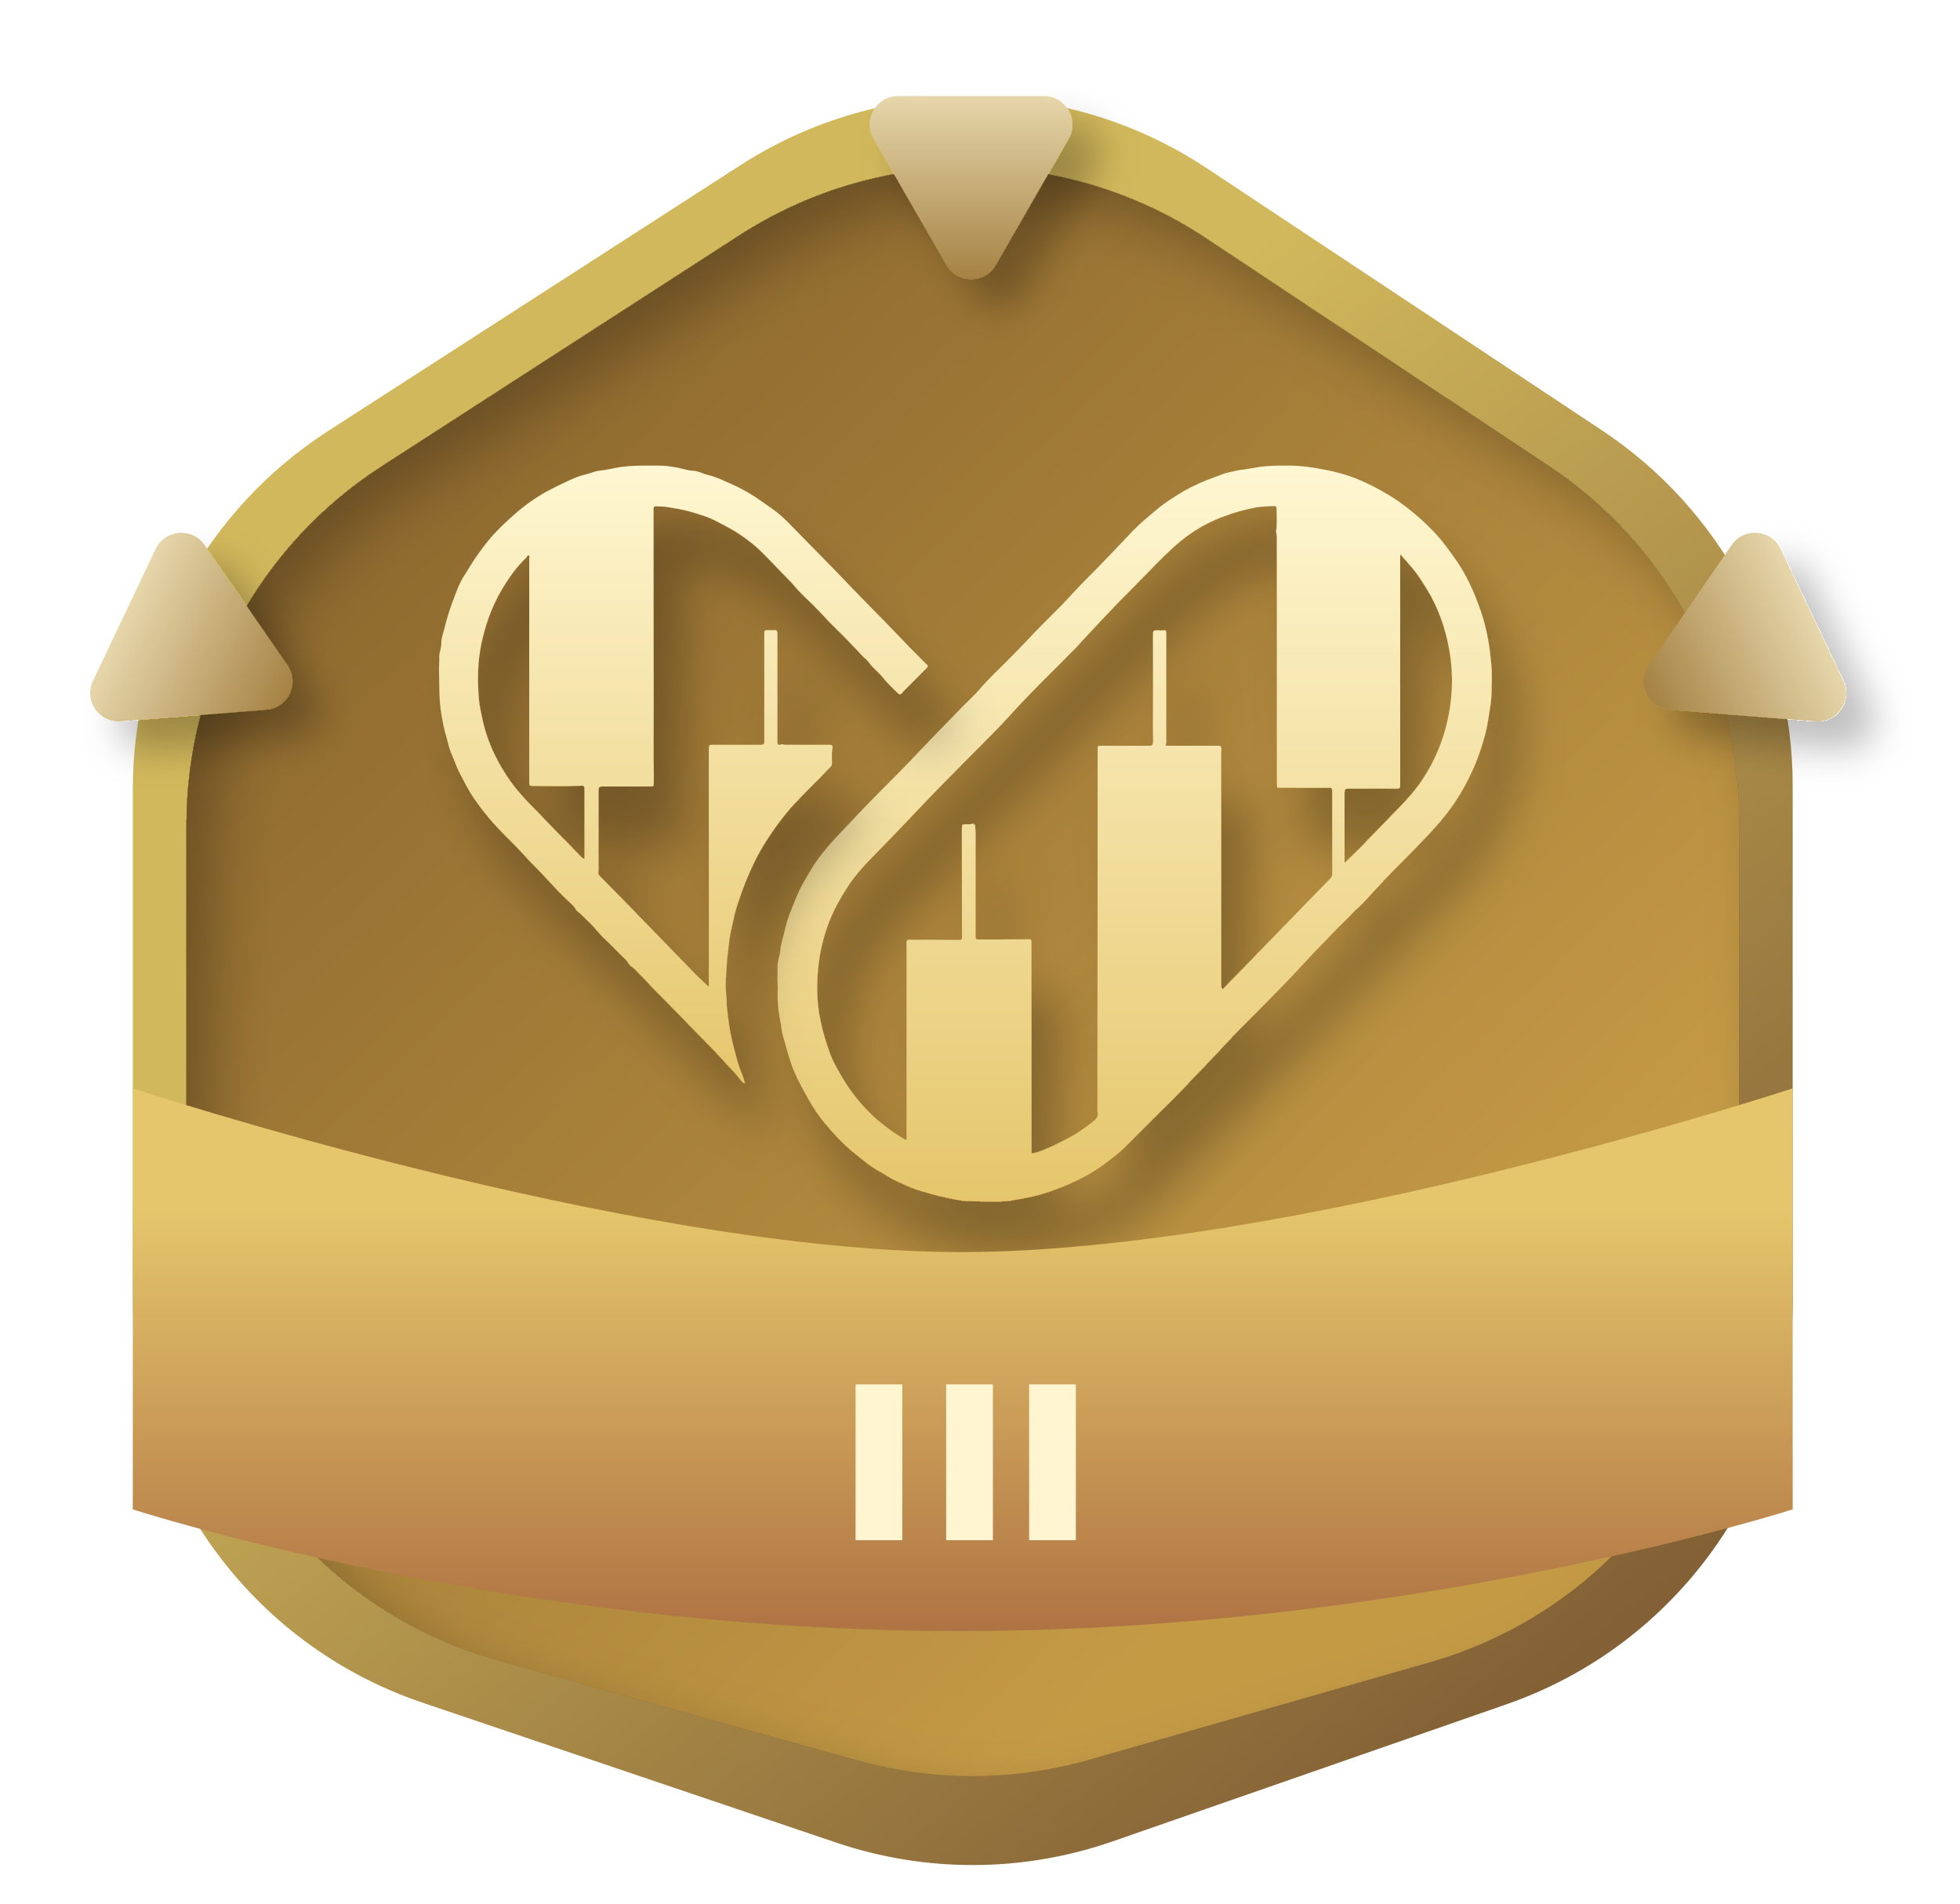
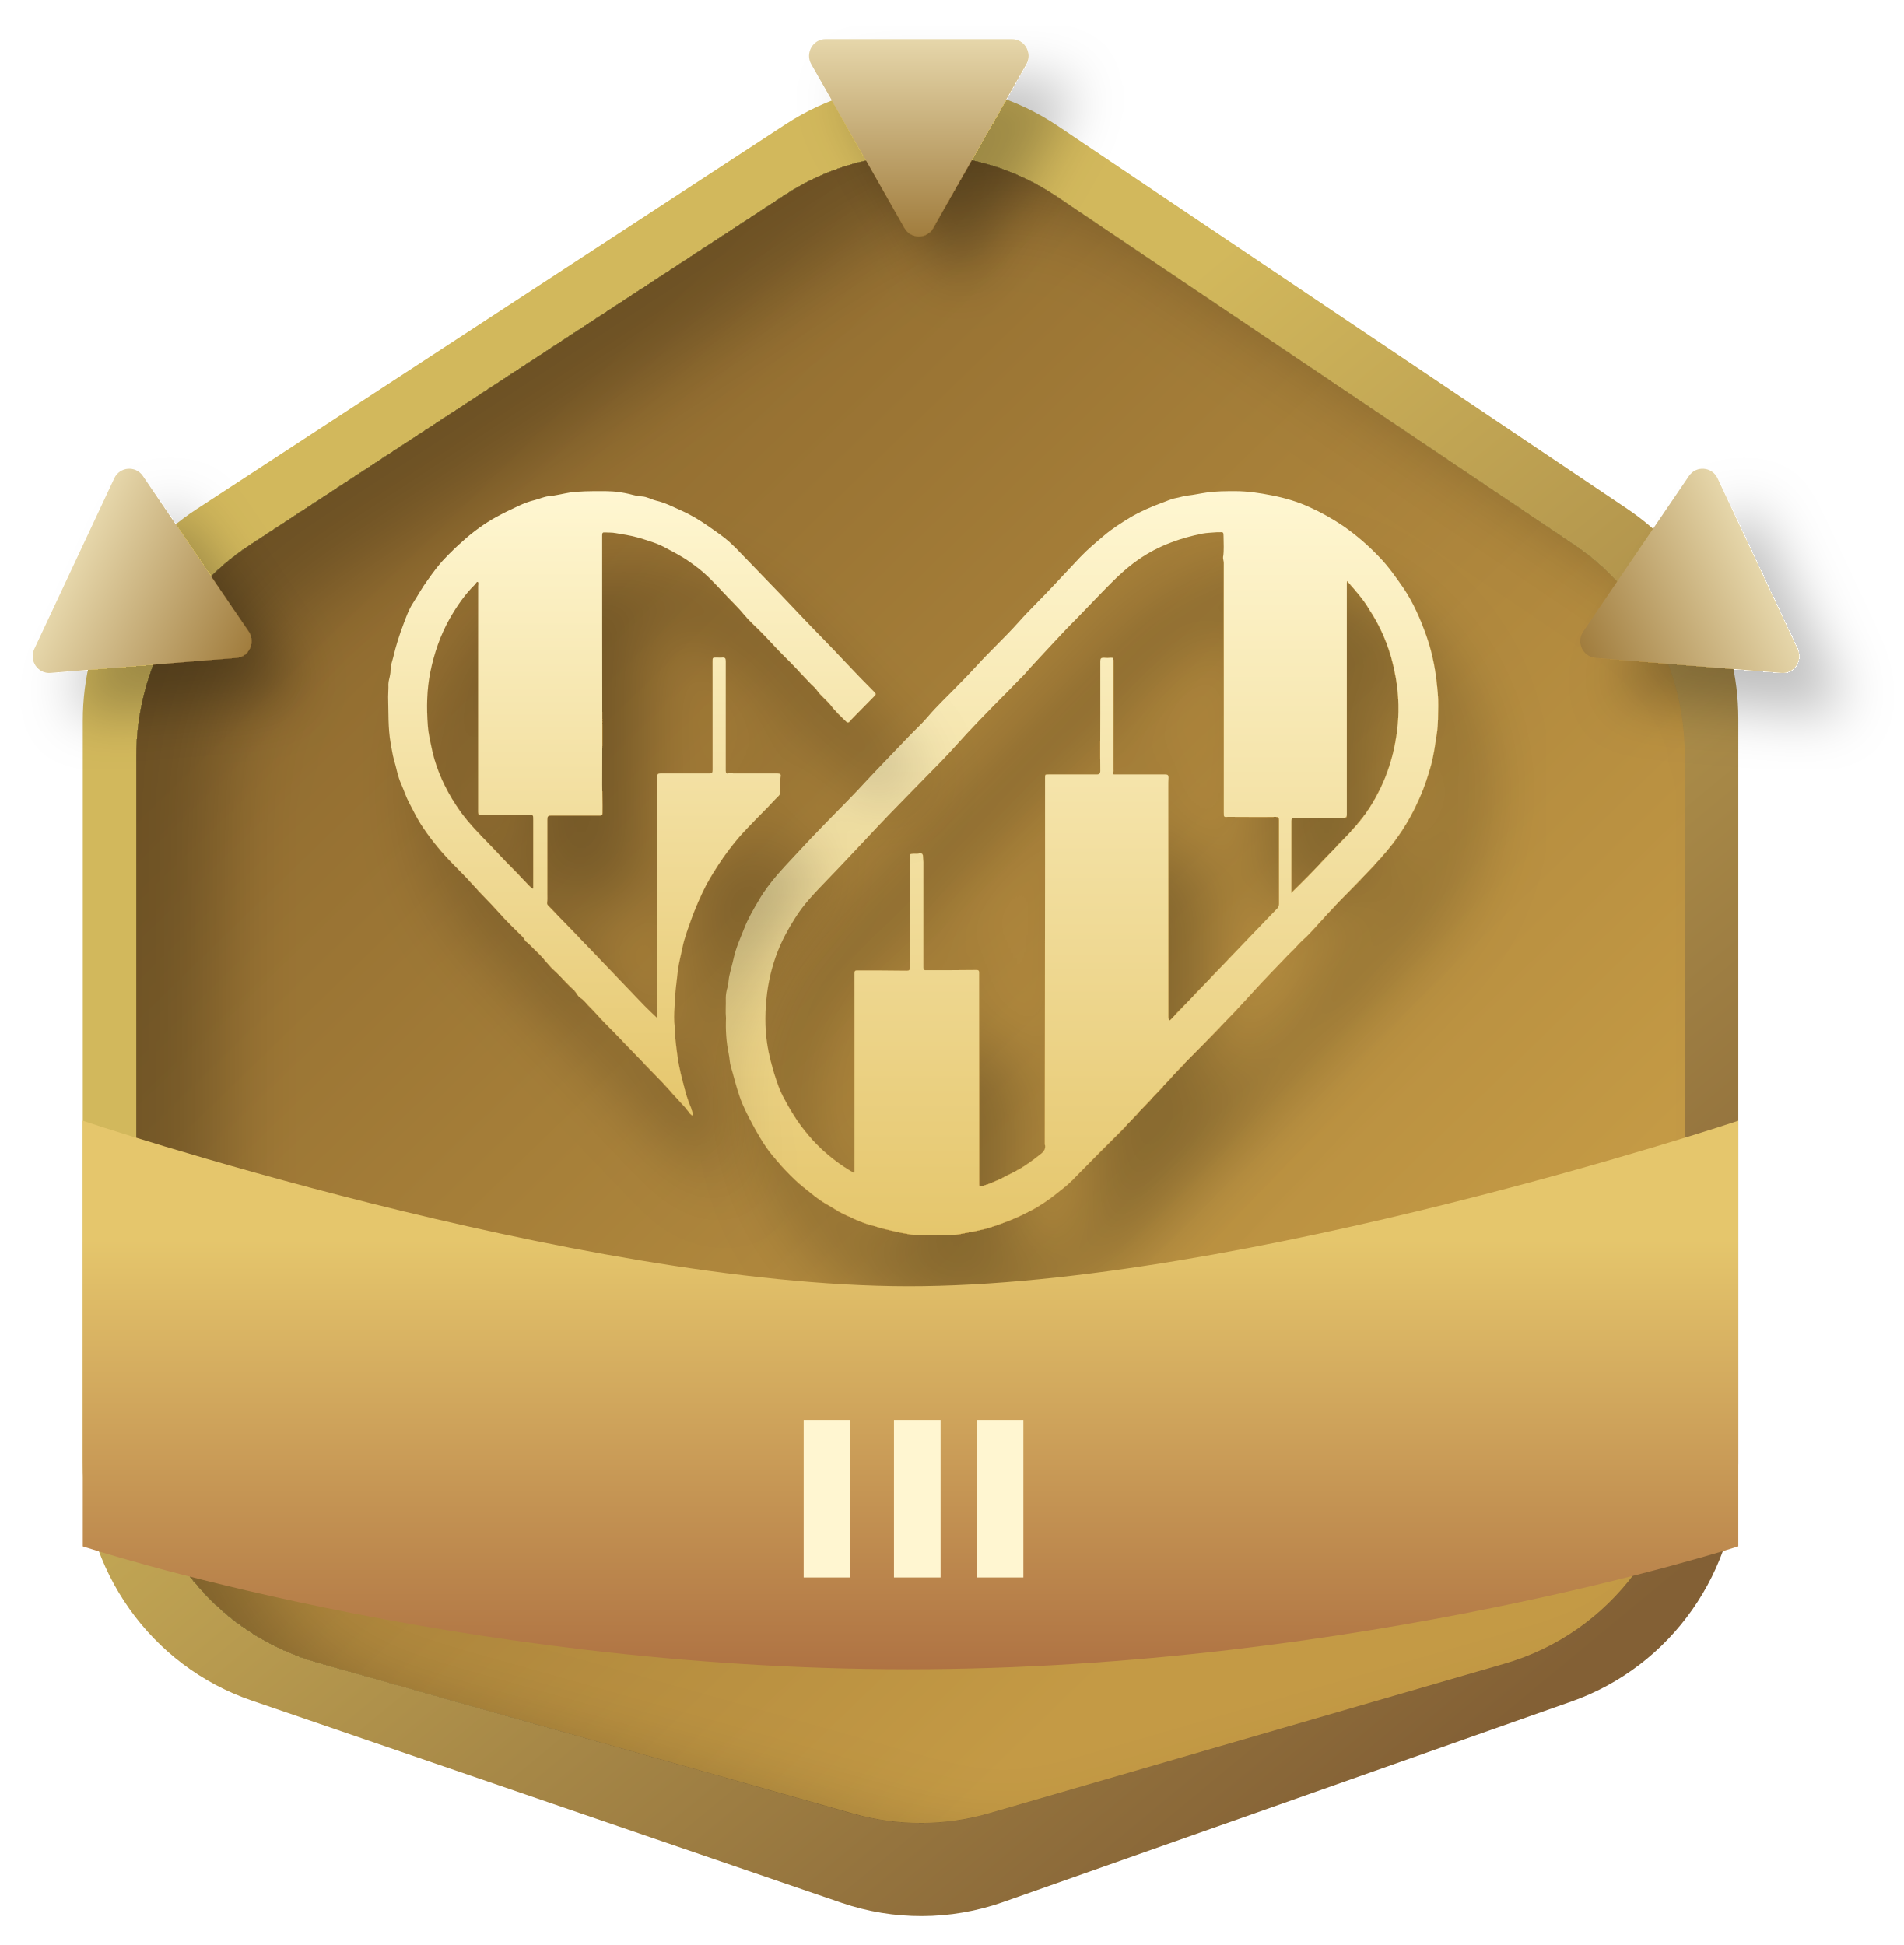
- <svg xmlns="http://www.w3.org/2000/svg" width="69" height="67" viewBox="0 0 69 67" fill="none">
-   <path d="M26.068 5.813L11.549 15.17C7.264 17.932 4.675 22.68 4.675 27.778V45.715C4.675 52.148 8.776 57.864 14.869 59.925L29.436 64.851C32.596 65.92 36.022 65.905 39.172 64.808L53.041 59.982C59.07 57.883 63.11 52.199 63.11 45.815V27.651C63.11 22.623 60.591 17.93 56.401 15.15L42.484 5.921C37.519 2.628 31.076 2.585 26.068 5.813Z" fill="url(#paint0_linear_622_11133)" />
-   <g filter="url(#filter0_i_622_11133)">
-     <path d="M26.032 8.285L13.432 16.419C9.152 19.181 6.566 23.927 6.566 29.021V43.993C6.566 50.73 11.059 56.641 17.55 58.445L30.21 61.964C32.874 62.704 35.692 62.694 38.351 61.933L50.344 58.503C56.782 56.662 61.22 50.777 61.22 44.081V28.894C61.22 23.87 58.704 19.179 54.519 16.399L42.466 8.393C37.497 5.092 31.044 5.05 26.032 8.285Z" fill="url(#paint1_linear_622_11133)" />
+ <svg xmlns="http://www.w3.org/2000/svg" width="46" height="47" viewBox="0 0 46 47" fill="none">
+   <path d="M18.989 2.999L4.75 12.304C3.036 13.424 2 15.35 2 17.417V35.329C2 37.938 3.64 40.256 6.078 41.092L20.336 45.981C21.6 46.414 22.971 46.408 24.231 45.964L37.972 41.115C40.384 40.264 42 37.959 42 35.37V17.365C42 15.326 40.992 13.423 39.316 12.296L25.556 3.043C23.57 1.707 20.992 1.69 18.989 2.999Z" fill="url(#paint0_linear_637_3002)" />
+   <g filter="url(#filter0_i_637_3002)">
+     <path d="M18.967 4.711L6.041 13.17C4.329 14.291 3.294 16.215 3.294 18.281V34.318C3.294 37.05 5.091 39.447 7.688 40.179L20.638 43.828C21.704 44.128 22.831 44.124 23.894 43.816L36.355 40.202C38.93 39.456 40.705 37.069 40.705 34.354V18.23C40.705 16.192 39.699 14.29 38.025 13.162L25.541 4.755C23.553 3.416 20.972 3.399 18.967 4.711Z" fill="url(#paint1_linear_637_3002)" />
  </g>
-   <g filter="url(#filter1_d_622_11133)">
-     <path d="M27.379 34.729C27.355 34.511 27.379 34.277 27.371 34.034C27.371 33.913 27.395 33.776 27.435 33.647C27.468 33.526 27.468 33.396 27.492 33.283C27.54 33.065 27.604 32.855 27.652 32.637C27.732 32.282 27.885 31.95 28.021 31.611C28.158 31.264 28.35 30.941 28.543 30.618C28.728 30.303 28.952 30.02 29.193 29.737C29.53 29.358 29.892 28.994 30.237 28.623C30.477 28.364 30.726 28.122 30.967 27.871C31.433 27.403 31.906 26.934 32.356 26.45C32.837 25.941 33.327 25.448 33.817 24.939C34.033 24.713 34.274 24.503 34.483 24.261C34.828 23.857 35.221 23.502 35.591 23.122C35.799 22.912 36.008 22.702 36.209 22.484C36.69 21.959 37.22 21.482 37.702 20.949C38.103 20.505 38.544 20.093 38.954 19.657C39.267 19.326 39.58 19.003 39.885 18.679C40.15 18.405 40.439 18.171 40.728 17.928C41.017 17.686 41.33 17.492 41.651 17.298C41.996 17.096 42.373 16.935 42.75 16.797C42.919 16.741 43.08 16.66 43.248 16.628C43.393 16.604 43.529 16.555 43.673 16.539C43.898 16.515 44.115 16.466 44.34 16.434C44.677 16.386 45.022 16.386 45.359 16.386C45.793 16.386 46.218 16.45 46.635 16.531C47.101 16.62 47.55 16.749 47.976 16.943C48.393 17.129 48.803 17.355 49.188 17.613C49.629 17.92 50.039 18.267 50.416 18.655C50.753 18.994 51.026 19.382 51.299 19.77C51.644 20.279 51.893 20.844 52.102 21.426C52.278 21.927 52.391 22.435 52.455 22.96C52.487 23.259 52.527 23.558 52.519 23.865C52.511 24.18 52.519 24.495 52.471 24.81C52.415 25.174 52.367 25.545 52.27 25.901C52.15 26.337 52.005 26.765 51.813 27.169C51.483 27.896 51.05 28.542 50.512 29.131C50.143 29.543 49.75 29.939 49.364 30.327C48.971 30.715 48.594 31.119 48.225 31.522C48.064 31.7 47.904 31.878 47.719 32.031C47.615 32.128 47.518 32.241 47.422 32.338C47.35 32.411 47.278 32.475 47.205 32.548C46.804 32.968 46.395 33.372 46.001 33.8C45.785 34.034 45.568 34.269 45.351 34.495C44.982 34.874 44.613 35.254 44.235 35.634C43.858 36.013 43.473 36.385 43.112 36.781C42.614 37.322 42.092 37.847 41.587 38.388C41.266 38.727 40.92 39.05 40.591 39.382C40.262 39.713 39.933 40.044 39.604 40.375C39.419 40.561 39.203 40.714 39.002 40.876C38.721 41.094 38.424 41.288 38.111 41.449C37.621 41.7 37.108 41.902 36.578 42.055C36.257 42.144 35.92 42.192 35.591 42.257C35.502 42.273 35.406 42.273 35.318 42.281C34.884 42.314 34.451 42.273 34.017 42.273C33.889 42.273 33.761 42.233 33.632 42.217C33.48 42.192 33.327 42.152 33.175 42.12C32.91 42.063 32.653 41.982 32.396 41.91C32.091 41.821 31.802 41.675 31.513 41.546C31.32 41.457 31.152 41.328 30.967 41.231C30.815 41.151 30.678 41.053 30.542 40.957C30.357 40.811 30.172 40.666 29.996 40.52C29.747 40.31 29.514 40.076 29.298 39.834C29.161 39.672 29.017 39.519 28.888 39.349C28.663 39.05 28.479 38.727 28.302 38.404C28.134 38.089 27.965 37.774 27.853 37.435C27.732 37.096 27.652 36.748 27.548 36.409C27.508 36.272 27.508 36.118 27.476 35.973C27.387 35.561 27.363 35.157 27.379 34.729ZM31.898 40.125C31.922 40.084 31.914 40.052 31.914 40.02C31.914 39.648 31.914 39.276 31.914 38.913C31.914 36.999 31.914 35.093 31.914 33.178C31.914 33.114 31.922 33.073 32.003 33.073C32.589 33.073 33.175 33.073 33.761 33.081C33.841 33.081 33.873 33.065 33.865 32.976C33.865 32.225 33.865 31.466 33.865 30.715C33.865 30.19 33.865 29.673 33.865 29.148C33.865 29.018 33.865 29.018 34.001 29.01C34.074 29.01 34.154 29.018 34.226 28.994C34.266 28.986 34.322 29.01 34.33 29.075C34.33 29.156 34.346 29.228 34.346 29.301C34.346 30.521 34.346 31.74 34.346 32.968C34.346 33.049 34.37 33.073 34.451 33.065C35.037 33.065 35.623 33.065 36.209 33.057C36.289 33.057 36.313 33.073 36.313 33.154C36.313 35.343 36.313 37.532 36.313 39.713C36.313 39.979 36.313 40.254 36.313 40.52C36.313 40.585 36.329 40.609 36.401 40.585C36.498 40.553 36.594 40.537 36.682 40.496C36.851 40.423 37.027 40.359 37.196 40.27C37.389 40.165 37.589 40.076 37.782 39.963C38.015 39.826 38.223 39.672 38.44 39.503C38.569 39.406 38.689 39.309 38.633 39.115C38.633 39.107 38.633 39.099 38.633 39.083C38.633 35.86 38.641 32.629 38.641 29.406C38.641 28.396 38.641 27.387 38.641 26.377C38.641 26.248 38.641 26.248 38.769 26.248C39.331 26.248 39.901 26.248 40.463 26.248C40.559 26.248 40.591 26.216 40.591 26.119C40.583 25.456 40.591 24.786 40.591 24.123C40.591 23.518 40.591 22.912 40.591 22.306C40.591 22.209 40.623 22.185 40.712 22.185C40.8 22.193 40.888 22.193 40.968 22.185C41.041 22.177 41.057 22.209 41.057 22.274C41.057 23.534 41.057 24.794 41.057 26.062C41.057 26.102 41.065 26.143 41.049 26.175C41.017 26.248 41.057 26.248 41.105 26.248C41.249 26.248 41.402 26.248 41.546 26.248C41.996 26.248 42.445 26.248 42.887 26.248C42.967 26.248 42.999 26.272 42.999 26.353C42.991 26.458 42.991 26.571 42.991 26.676C42.991 29.341 42.991 31.999 42.991 34.664C42.991 34.697 42.991 34.721 42.999 34.753C43.023 34.818 43.039 34.826 43.088 34.778C43.184 34.672 43.28 34.575 43.377 34.479C43.89 33.946 44.412 33.412 44.926 32.879C45.56 32.225 46.194 31.571 46.836 30.916C46.884 30.868 46.9 30.811 46.9 30.747C46.9 29.778 46.9 28.8 46.9 27.831C46.9 27.75 46.876 27.726 46.796 27.726C46.234 27.734 45.672 27.726 45.11 27.726C44.958 27.726 44.95 27.758 44.95 27.573C44.95 24.681 44.95 21.781 44.95 18.89C44.95 18.817 44.918 18.752 44.926 18.679C44.966 18.445 44.942 18.203 44.942 17.969C44.942 17.807 44.934 17.807 44.781 17.815C44.757 17.815 44.725 17.815 44.701 17.815C44.532 17.831 44.364 17.831 44.195 17.864C43.826 17.936 43.457 18.033 43.096 18.171C42.678 18.324 42.285 18.526 41.924 18.776C41.474 19.083 41.081 19.471 40.696 19.859C40.367 20.19 40.053 20.521 39.724 20.852C39.588 20.99 39.451 21.119 39.323 21.256C38.922 21.676 38.52 22.104 38.119 22.532C38.023 22.637 37.926 22.759 37.822 22.855C37.605 23.065 37.405 23.284 37.188 23.494C36.602 24.075 36.016 24.665 35.462 25.279C35.133 25.642 34.788 25.981 34.443 26.329C33.865 26.918 33.271 27.5 32.701 28.098C32.123 28.703 31.553 29.309 30.967 29.907C30.55 30.335 30.124 30.755 29.803 31.272C29.57 31.635 29.362 32.015 29.201 32.419C28.993 32.944 28.864 33.485 28.808 34.042C28.744 34.664 28.752 35.286 28.88 35.9C28.968 36.32 29.089 36.732 29.241 37.136C29.322 37.354 29.442 37.556 29.554 37.758C30.124 38.776 30.895 39.559 31.898 40.125ZM49.3 19.511C49.292 19.56 49.292 19.584 49.292 19.608C49.292 20.901 49.292 22.185 49.292 23.477C49.292 24.859 49.292 26.24 49.292 27.629C49.292 27.718 49.276 27.758 49.172 27.758C48.594 27.75 48.024 27.758 47.446 27.758C47.358 27.758 47.334 27.791 47.334 27.871C47.334 28.663 47.334 29.463 47.334 30.254C47.334 30.295 47.334 30.335 47.334 30.375C47.542 30.173 47.743 29.98 47.944 29.778C48.273 29.438 48.602 29.099 48.931 28.76C49.332 28.348 49.742 27.944 50.063 27.459C50.697 26.506 51.034 25.448 51.106 24.309C51.146 23.655 51.074 23.009 50.914 22.371C50.745 21.7 50.472 21.078 50.087 20.505C49.87 20.141 49.597 19.843 49.3 19.511Z" fill="url(#paint2_linear_622_11133)" />
+   <g filter="url(#filter1_d_637_3002)">
+     <path d="M17.541 24.6C17.525 24.449 17.541 24.286 17.536 24.118C17.536 24.034 17.552 23.939 17.58 23.849C17.602 23.765 17.602 23.675 17.618 23.597C17.651 23.445 17.695 23.3 17.728 23.148C17.783 22.902 17.887 22.672 17.981 22.436C18.074 22.195 18.206 21.971 18.338 21.747C18.464 21.528 18.618 21.332 18.783 21.136C19.014 20.872 19.261 20.62 19.497 20.362C19.662 20.183 19.832 20.015 19.997 19.841C20.316 19.516 20.64 19.191 20.948 18.854C21.277 18.501 21.613 18.159 21.948 17.806C22.096 17.649 22.261 17.503 22.404 17.335C22.64 17.055 22.909 16.808 23.162 16.545C23.305 16.399 23.448 16.253 23.585 16.102C23.915 15.737 24.277 15.407 24.607 15.037C24.882 14.728 25.184 14.443 25.464 14.14C25.678 13.91 25.893 13.686 26.102 13.461C26.283 13.271 26.481 13.108 26.678 12.94C26.876 12.772 27.091 12.637 27.31 12.503C27.547 12.363 27.805 12.251 28.063 12.155C28.178 12.116 28.288 12.06 28.404 12.038C28.503 12.021 28.596 11.987 28.695 11.976C28.849 11.959 28.997 11.925 29.151 11.903C29.382 11.869 29.618 11.869 29.849 11.869C30.145 11.869 30.437 11.914 30.722 11.97C31.041 12.032 31.349 12.122 31.64 12.256C31.926 12.385 32.206 12.542 32.47 12.722C32.772 12.934 33.052 13.175 33.31 13.445C33.541 13.68 33.728 13.949 33.915 14.218C34.151 14.571 34.321 14.964 34.464 15.367C34.585 15.715 34.662 16.068 34.706 16.433C34.728 16.64 34.755 16.847 34.75 17.06C34.744 17.279 34.75 17.498 34.717 17.716C34.678 17.968 34.645 18.226 34.58 18.473C34.497 18.776 34.398 19.073 34.266 19.353C34.041 19.858 33.744 20.306 33.376 20.715C33.123 21.001 32.854 21.276 32.59 21.545C32.321 21.814 32.063 22.094 31.81 22.375C31.7 22.498 31.59 22.621 31.464 22.728C31.393 22.795 31.327 22.874 31.261 22.941C31.211 22.991 31.162 23.036 31.113 23.087C30.838 23.378 30.558 23.658 30.288 23.956C30.14 24.118 29.992 24.281 29.843 24.438C29.59 24.701 29.338 24.965 29.08 25.228C28.821 25.491 28.558 25.749 28.31 26.024C27.97 26.4 27.613 26.764 27.266 27.14C27.047 27.375 26.81 27.599 26.585 27.829C26.36 28.059 26.134 28.289 25.909 28.519C25.783 28.648 25.634 28.754 25.497 28.866C25.305 29.018 25.102 29.152 24.887 29.264C24.552 29.438 24.201 29.578 23.838 29.685C23.618 29.746 23.387 29.78 23.162 29.825C23.102 29.836 23.036 29.836 22.975 29.842C22.678 29.864 22.382 29.836 22.085 29.836C21.997 29.836 21.909 29.808 21.821 29.797C21.717 29.78 21.613 29.752 21.508 29.73C21.327 29.69 21.151 29.634 20.975 29.584C20.767 29.522 20.569 29.421 20.371 29.331C20.239 29.27 20.124 29.18 19.997 29.113C19.893 29.057 19.799 28.989 19.706 28.922C19.58 28.821 19.453 28.721 19.332 28.62C19.162 28.474 19.003 28.311 18.854 28.143C18.761 28.031 18.662 27.924 18.574 27.807C18.42 27.599 18.294 27.375 18.173 27.151C18.058 26.932 17.942 26.714 17.865 26.478C17.783 26.243 17.728 26.002 17.657 25.766C17.629 25.671 17.629 25.564 17.607 25.463C17.547 25.178 17.53 24.897 17.541 24.6ZM20.635 28.345C20.651 28.317 20.646 28.294 20.646 28.272C20.646 28.014 20.646 27.756 20.646 27.504C20.646 26.175 20.646 24.852 20.646 23.524C20.646 23.479 20.651 23.451 20.706 23.451C21.107 23.451 21.508 23.451 21.909 23.457C21.964 23.457 21.986 23.445 21.981 23.384C21.981 22.862 21.981 22.335 21.981 21.814C21.981 21.45 21.981 21.091 21.981 20.727C21.981 20.637 21.981 20.637 22.074 20.631C22.124 20.631 22.178 20.637 22.228 20.62C22.256 20.614 22.294 20.631 22.299 20.676C22.299 20.732 22.31 20.783 22.31 20.833C22.31 21.68 22.31 22.526 22.31 23.378C22.31 23.434 22.327 23.451 22.382 23.445C22.783 23.445 23.184 23.445 23.585 23.44C23.64 23.44 23.657 23.451 23.657 23.507C23.657 25.026 23.657 26.545 23.657 28.059C23.657 28.244 23.657 28.435 23.657 28.62C23.657 28.664 23.668 28.681 23.717 28.664C23.783 28.642 23.849 28.631 23.909 28.603C24.025 28.552 24.145 28.508 24.261 28.446C24.393 28.373 24.53 28.311 24.662 28.233C24.821 28.137 24.964 28.031 25.113 27.913C25.201 27.846 25.283 27.779 25.244 27.644C25.244 27.639 25.244 27.633 25.244 27.622C25.244 25.385 25.25 23.143 25.25 20.906C25.25 20.205 25.25 19.505 25.25 18.804C25.25 18.714 25.25 18.714 25.338 18.714C25.723 18.714 26.113 18.714 26.497 18.714C26.563 18.714 26.585 18.692 26.585 18.624C26.58 18.165 26.585 17.699 26.585 17.24C26.585 16.819 26.585 16.399 26.585 15.978C26.585 15.911 26.607 15.894 26.668 15.894C26.728 15.9 26.788 15.9 26.843 15.894C26.893 15.889 26.904 15.911 26.904 15.956C26.904 16.831 26.904 17.705 26.904 18.585C26.904 18.613 26.909 18.641 26.898 18.664C26.876 18.714 26.904 18.714 26.937 18.714C27.036 18.714 27.14 18.714 27.239 18.714C27.547 18.714 27.854 18.714 28.157 18.714C28.211 18.714 28.233 18.731 28.233 18.787C28.228 18.86 28.228 18.938 28.228 19.011C28.228 20.861 28.228 22.705 28.228 24.555C28.228 24.578 28.228 24.595 28.233 24.617C28.25 24.662 28.261 24.668 28.294 24.634C28.36 24.561 28.426 24.494 28.492 24.426C28.843 24.056 29.2 23.686 29.552 23.317C29.986 22.862 30.42 22.408 30.86 21.954C30.893 21.921 30.904 21.881 30.904 21.837C30.904 21.164 30.904 20.485 30.904 19.813C30.904 19.757 30.887 19.74 30.832 19.74C30.448 19.746 30.063 19.74 29.678 19.74C29.574 19.74 29.569 19.762 29.569 19.633C29.569 17.627 29.569 15.614 29.569 13.607C29.569 13.557 29.547 13.512 29.552 13.461C29.579 13.299 29.563 13.131 29.563 12.968C29.563 12.856 29.558 12.856 29.453 12.862C29.437 12.862 29.415 12.862 29.398 12.862C29.283 12.873 29.168 12.873 29.052 12.895C28.799 12.946 28.547 13.013 28.299 13.108C28.014 13.215 27.744 13.355 27.497 13.529C27.189 13.742 26.92 14.011 26.657 14.28C26.431 14.51 26.217 14.74 25.992 14.969C25.898 15.065 25.805 15.154 25.717 15.25C25.442 15.541 25.168 15.838 24.893 16.135C24.827 16.208 24.761 16.292 24.689 16.36C24.541 16.505 24.404 16.657 24.255 16.802C23.854 17.206 23.453 17.615 23.074 18.041C22.849 18.294 22.613 18.529 22.376 18.77C21.981 19.179 21.574 19.583 21.184 19.998C20.788 20.418 20.398 20.839 19.997 21.253C19.712 21.551 19.42 21.842 19.201 22.201C19.041 22.453 18.898 22.717 18.788 22.997C18.646 23.361 18.558 23.737 18.519 24.124C18.475 24.555 18.481 24.987 18.569 25.413C18.629 25.704 18.712 25.99 18.816 26.271C18.871 26.422 18.953 26.562 19.03 26.702C19.42 27.409 19.948 27.953 20.635 28.345ZM32.547 14.039C32.541 14.072 32.541 14.089 32.541 14.106C32.541 15.003 32.541 15.894 32.541 16.791C32.541 17.75 32.541 18.709 32.541 19.673C32.541 19.734 32.53 19.762 32.459 19.762C32.063 19.757 31.673 19.762 31.277 19.762C31.217 19.762 31.2 19.785 31.2 19.841C31.2 20.39 31.2 20.945 31.2 21.495C31.2 21.523 31.2 21.551 31.2 21.579C31.343 21.439 31.481 21.304 31.618 21.164C31.843 20.928 32.069 20.693 32.294 20.457C32.569 20.172 32.849 19.891 33.069 19.555C33.503 18.893 33.733 18.159 33.783 17.369C33.81 16.915 33.761 16.466 33.651 16.023C33.535 15.558 33.349 15.126 33.085 14.728C32.937 14.476 32.75 14.269 32.547 14.039Z" fill="url(#paint2_linear_637_3002)" />
  </g>
-   <g filter="url(#filter2_d_622_11133)">
-     <path d="M26.225 38.133C26.137 38.101 26.089 38.037 26.049 37.981C25.905 37.788 25.729 37.62 25.569 37.444C25.377 37.227 25.177 37.01 24.969 36.802C24.569 36.393 24.169 35.983 23.768 35.574C23.536 35.334 23.304 35.101 23.072 34.868C22.88 34.676 22.704 34.467 22.512 34.283C22.424 34.194 22.344 34.09 22.232 34.018C22.136 33.962 22.104 33.842 22.016 33.761C21.76 33.529 21.536 33.272 21.28 33.039C21.08 32.855 20.92 32.622 20.72 32.438C20.591 32.325 20.48 32.189 20.343 32.085C20.279 32.045 20.255 31.956 20.199 31.9C19.935 31.643 19.671 31.395 19.423 31.122C19.087 30.745 18.719 30.4 18.383 30.023C18.135 29.75 17.863 29.494 17.607 29.229C17.231 28.836 16.887 28.411 16.59 27.953C16.446 27.729 16.334 27.488 16.206 27.255C16.086 27.039 16.014 26.806 15.918 26.59C15.79 26.317 15.75 26.028 15.662 25.747C15.606 25.555 15.582 25.354 15.542 25.162C15.446 24.624 15.47 24.087 15.454 23.541C15.454 23.397 15.47 23.252 15.462 23.108C15.462 22.996 15.51 22.875 15.526 22.755C15.542 22.683 15.534 22.603 15.542 22.53C15.558 22.41 15.598 22.298 15.63 22.177C15.726 21.768 15.854 21.375 16.006 20.982C16.094 20.75 16.182 20.509 16.318 20.3C16.494 20.027 16.654 19.739 16.846 19.482C17.038 19.217 17.231 18.953 17.463 18.72C17.663 18.511 17.871 18.311 18.095 18.118C18.455 17.797 18.847 17.517 19.271 17.284C19.527 17.148 19.791 17.019 20.055 16.899C20.247 16.811 20.439 16.738 20.648 16.69C20.808 16.65 20.952 16.578 21.12 16.562C21.376 16.538 21.616 16.474 21.864 16.434C22.224 16.386 22.584 16.386 22.944 16.386C23.088 16.386 23.232 16.386 23.368 16.393C23.512 16.401 23.656 16.426 23.8 16.45C24 16.482 24.201 16.562 24.409 16.57C24.593 16.578 24.745 16.674 24.913 16.714C25.233 16.787 25.521 16.939 25.817 17.067C26.177 17.228 26.505 17.428 26.825 17.653C27.057 17.813 27.297 17.974 27.514 18.166C27.666 18.303 27.809 18.447 27.946 18.592C28.394 19.049 28.842 19.506 29.29 19.963C29.778 20.469 30.266 20.982 30.762 21.48C31.37 22.089 31.955 22.731 32.571 23.333C32.595 23.357 32.619 23.381 32.643 23.405C32.675 23.437 32.667 23.469 32.635 23.501C32.411 23.726 32.195 23.942 31.971 24.167C31.899 24.247 31.811 24.319 31.747 24.4C31.691 24.464 31.651 24.432 31.611 24.4C31.435 24.223 31.242 24.055 31.09 23.854C30.93 23.654 30.722 23.509 30.578 23.3C30.514 23.212 30.418 23.148 30.346 23.068C30.042 22.755 29.746 22.426 29.434 22.129C29.154 21.857 28.89 21.56 28.61 21.279C28.418 21.086 28.21 20.91 28.034 20.701C27.794 20.413 27.521 20.164 27.265 19.891C26.985 19.594 26.705 19.297 26.377 19.049C26.185 18.904 25.985 18.76 25.769 18.64C25.593 18.535 25.409 18.447 25.233 18.351C25.065 18.263 24.889 18.191 24.705 18.134C24.553 18.086 24.393 18.03 24.233 17.99C23.985 17.926 23.736 17.886 23.488 17.846C23.36 17.822 23.232 17.829 23.104 17.821C23.024 17.813 23.008 17.846 23.008 17.918C23.008 18.166 23.008 18.415 23.008 18.656C23.008 19.434 23.008 20.212 23.008 20.99C23.008 22.859 23.016 24.736 23.008 26.606C23.008 26.927 23.024 27.247 23.016 27.576C23.016 27.64 23.008 27.681 22.92 27.681C22.344 27.681 21.768 27.681 21.192 27.681C21.096 27.681 21.072 27.713 21.072 27.833C21.072 28.691 21.072 29.542 21.072 30.4C21.072 30.504 21.08 30.609 21.064 30.713C21.056 30.753 21.072 30.777 21.096 30.809C21.64 31.363 22.184 31.916 22.728 32.478C23.32 33.087 23.913 33.697 24.505 34.307C24.649 34.451 24.801 34.588 24.953 34.732C24.953 34.491 24.953 34.243 24.953 33.994C24.953 31.435 24.953 28.884 24.953 26.325C24.953 26.237 24.985 26.212 25.065 26.212C25.641 26.212 26.217 26.212 26.793 26.212C26.889 26.212 26.905 26.18 26.905 26.092C26.905 24.833 26.905 23.581 26.905 22.322C26.905 22.177 26.905 22.177 27.049 22.177C27.113 22.177 27.185 22.186 27.249 22.177C27.337 22.169 27.369 22.201 27.369 22.298C27.369 22.755 27.369 23.212 27.369 23.669C27.369 24.488 27.369 25.298 27.369 26.116C27.369 26.204 27.401 26.237 27.482 26.204C27.538 26.18 27.593 26.212 27.642 26.212C28.162 26.212 28.674 26.212 29.194 26.212C29.282 26.212 29.33 26.237 29.306 26.333C29.274 26.517 29.29 26.702 29.29 26.878C29.29 26.927 29.274 26.959 29.242 26.991C29.058 27.167 28.898 27.352 28.714 27.528C28.514 27.729 28.314 27.929 28.114 28.138C27.89 28.363 27.689 28.603 27.497 28.852C27.361 29.028 27.233 29.205 27.113 29.389C26.905 29.702 26.705 30.023 26.545 30.368C26.393 30.689 26.249 31.018 26.129 31.355C26.025 31.651 25.913 31.94 25.849 32.245C25.793 32.518 25.721 32.783 25.681 33.055C25.657 33.24 25.641 33.424 25.617 33.609C25.585 33.858 25.577 34.098 25.561 34.347C25.545 34.58 25.537 34.812 25.569 35.045C25.585 35.157 25.577 35.278 25.585 35.39C25.609 35.614 25.633 35.839 25.665 36.056C25.721 36.457 25.825 36.85 25.929 37.235C25.985 37.443 26.049 37.644 26.137 37.837C26.161 37.933 26.209 38.021 26.225 38.133ZM20.567 30.232C20.567 30.216 20.576 30.207 20.576 30.2C20.576 29.413 20.576 28.627 20.576 27.841C20.576 27.64 20.576 27.648 20.384 27.657C19.831 27.681 19.287 27.665 18.735 27.665C18.663 27.665 18.631 27.64 18.631 27.56C18.631 24.937 18.631 22.306 18.631 19.683C18.631 19.634 18.655 19.562 18.615 19.546C18.575 19.53 18.551 19.602 18.519 19.634C18.159 19.979 17.879 20.389 17.631 20.814C17.295 21.399 17.079 22.025 16.942 22.683C16.814 23.3 16.806 23.926 16.855 24.552C16.878 24.857 16.951 25.154 17.015 25.45C17.175 26.116 17.463 26.734 17.839 27.303C18.151 27.785 18.543 28.194 18.951 28.603C19.175 28.836 19.399 29.068 19.623 29.301C19.895 29.574 20.167 29.846 20.431 30.127C20.471 30.167 20.512 30.207 20.567 30.232Z" fill="url(#paint3_linear_622_11133)" />
+   <g filter="url(#filter2_d_637_3002)">
+     <path d="M16.751 26.963C16.691 26.941 16.658 26.896 16.631 26.857C16.532 26.724 16.412 26.607 16.302 26.484C16.171 26.334 16.034 26.183 15.891 26.039C15.617 25.755 15.344 25.471 15.07 25.187C14.911 25.02 14.752 24.858 14.593 24.697C14.462 24.563 14.341 24.419 14.21 24.291C14.149 24.229 14.095 24.157 14.018 24.107C13.952 24.068 13.93 23.984 13.87 23.929C13.695 23.767 13.541 23.589 13.366 23.427C13.229 23.299 13.12 23.138 12.983 23.01C12.895 22.932 12.818 22.837 12.725 22.765C12.681 22.737 12.665 22.676 12.627 22.637C12.446 22.459 12.265 22.286 12.095 22.097C11.865 21.835 11.613 21.596 11.383 21.334C11.213 21.145 11.027 20.967 10.852 20.783C10.595 20.51 10.359 20.215 10.156 19.898C10.058 19.742 9.981 19.575 9.893 19.413C9.811 19.263 9.762 19.102 9.696 18.951C9.608 18.762 9.581 18.561 9.521 18.367C9.482 18.233 9.466 18.094 9.439 17.96C9.373 17.587 9.389 17.214 9.378 16.836C9.378 16.735 9.389 16.635 9.384 16.535C9.384 16.457 9.417 16.373 9.428 16.29C9.439 16.24 9.433 16.184 9.439 16.134C9.45 16.051 9.477 15.973 9.499 15.889C9.565 15.605 9.652 15.332 9.756 15.06C9.817 14.898 9.877 14.731 9.97 14.586C10.091 14.397 10.2 14.197 10.332 14.018C10.463 13.835 10.595 13.651 10.753 13.489C10.89 13.345 11.033 13.206 11.186 13.072C11.432 12.849 11.701 12.654 11.991 12.493C12.166 12.398 12.347 12.309 12.528 12.226C12.659 12.165 12.791 12.114 12.933 12.081C13.043 12.053 13.142 12.003 13.257 11.992C13.432 11.975 13.596 11.931 13.766 11.903C14.012 11.869 14.259 11.869 14.505 11.869C14.604 11.869 14.703 11.869 14.796 11.875C14.894 11.88 14.993 11.897 15.092 11.914C15.229 11.936 15.366 11.992 15.508 11.997C15.634 12.003 15.738 12.07 15.853 12.098C16.072 12.148 16.269 12.254 16.472 12.343C16.718 12.454 16.943 12.593 17.162 12.749C17.321 12.86 17.485 12.972 17.633 13.105C17.737 13.2 17.836 13.3 17.929 13.4C18.236 13.718 18.543 14.035 18.849 14.352C19.183 14.703 19.517 15.06 19.857 15.405C20.273 15.828 20.673 16.273 21.095 16.691C21.111 16.707 21.128 16.724 21.144 16.741C21.166 16.763 21.161 16.785 21.139 16.808C20.986 16.964 20.838 17.114 20.684 17.27C20.635 17.326 20.575 17.376 20.531 17.431C20.493 17.476 20.465 17.454 20.438 17.431C20.317 17.309 20.186 17.192 20.082 17.053C19.972 16.913 19.83 16.813 19.731 16.669C19.687 16.607 19.622 16.563 19.572 16.507C19.364 16.29 19.162 16.062 18.948 15.856C18.756 15.666 18.575 15.46 18.384 15.266C18.252 15.132 18.11 15.009 17.989 14.865C17.825 14.664 17.639 14.492 17.463 14.302C17.272 14.096 17.08 13.89 16.855 13.718C16.724 13.618 16.587 13.517 16.439 13.434C16.319 13.361 16.193 13.3 16.072 13.233C15.957 13.172 15.837 13.122 15.711 13.083C15.607 13.05 15.497 13.011 15.387 12.983C15.218 12.938 15.048 12.911 14.878 12.883C14.79 12.866 14.703 12.871 14.615 12.866C14.56 12.86 14.549 12.883 14.549 12.933C14.549 13.105 14.549 13.278 14.549 13.445C14.549 13.985 14.549 14.525 14.549 15.065C14.549 16.362 14.555 17.665 14.549 18.962C14.549 19.185 14.56 19.408 14.555 19.636C14.555 19.681 14.549 19.708 14.489 19.708C14.095 19.708 13.7 19.708 13.306 19.708C13.24 19.708 13.224 19.731 13.224 19.814C13.224 20.41 13.224 21 13.224 21.596C13.224 21.668 13.229 21.741 13.218 21.813C13.213 21.841 13.224 21.858 13.24 21.88C13.613 22.264 13.985 22.648 14.358 23.038C14.763 23.461 15.168 23.884 15.574 24.307C15.672 24.407 15.776 24.502 15.88 24.602C15.88 24.435 15.88 24.263 15.88 24.09C15.88 22.314 15.88 20.544 15.88 18.767C15.88 18.706 15.902 18.69 15.957 18.69C16.352 18.69 16.746 18.69 17.14 18.69C17.206 18.69 17.217 18.667 17.217 18.606C17.217 17.732 17.217 16.863 17.217 15.989C17.217 15.889 17.217 15.889 17.316 15.889C17.359 15.889 17.409 15.895 17.453 15.889C17.513 15.884 17.535 15.906 17.535 15.973C17.535 16.29 17.535 16.607 17.535 16.925C17.535 17.493 17.535 18.055 17.535 18.623C17.535 18.684 17.556 18.706 17.611 18.684C17.65 18.667 17.688 18.69 17.721 18.69C18.077 18.69 18.427 18.69 18.784 18.69C18.844 18.69 18.877 18.706 18.86 18.773C18.838 18.901 18.849 19.029 18.849 19.152C18.849 19.185 18.838 19.207 18.816 19.23C18.69 19.352 18.581 19.48 18.455 19.603C18.318 19.742 18.181 19.881 18.044 20.026C17.891 20.182 17.754 20.349 17.622 20.521C17.529 20.644 17.442 20.766 17.359 20.894C17.217 21.111 17.08 21.334 16.97 21.573C16.866 21.796 16.768 22.024 16.686 22.258C16.614 22.464 16.538 22.665 16.494 22.876C16.456 23.066 16.406 23.249 16.379 23.439C16.362 23.567 16.352 23.695 16.335 23.823C16.313 23.995 16.308 24.162 16.297 24.335C16.286 24.497 16.28 24.658 16.302 24.819C16.313 24.897 16.308 24.981 16.313 25.059C16.33 25.215 16.346 25.371 16.368 25.521C16.406 25.799 16.477 26.072 16.549 26.339C16.587 26.484 16.631 26.623 16.691 26.757C16.707 26.824 16.74 26.885 16.751 26.963ZM12.879 21.479C12.879 21.468 12.884 21.462 12.884 21.457C12.884 20.911 12.884 20.365 12.884 19.82C12.884 19.681 12.884 19.686 12.753 19.692C12.375 19.708 12.002 19.697 11.624 19.697C11.575 19.697 11.553 19.681 11.553 19.625C11.553 17.804 11.553 15.978 11.553 14.158C11.553 14.124 11.569 14.074 11.542 14.063C11.515 14.052 11.498 14.102 11.476 14.124C11.23 14.364 11.038 14.648 10.868 14.943C10.638 15.349 10.49 15.783 10.397 16.24C10.31 16.669 10.304 17.103 10.337 17.537C10.353 17.749 10.403 17.955 10.447 18.161C10.556 18.623 10.753 19.052 11.011 19.447C11.224 19.781 11.493 20.065 11.772 20.349C11.925 20.51 12.079 20.672 12.232 20.833C12.418 21.022 12.605 21.212 12.786 21.407C12.813 21.434 12.84 21.462 12.879 21.479Z" fill="url(#paint3_linear_637_3002)" />
  </g>
-   <path d="M4.675 53.124C4.675 53.124 17.828 57.406 33.792 57.406C49.757 57.406 63.11 53.124 63.11 53.124V38.305C63.11 38.305 45.566 44.083 33.792 44.068C22.095 44.053 4.675 38.305 4.675 38.305V53.124Z" fill="url(#paint4_linear_622_11133)" />
-   <rect x="30.12" y="48.724" width="1.645" height="5.484" fill="#FFF6D1" />
-   <rect x="33.309" y="48.724" width="1.645" height="5.484" fill="#FFF6D1" />
-   <rect x="36.23" y="48.724" width="1.645" height="5.484" fill="#FFF6D1" />
-   <g filter="url(#filter3_d_622_11133)">
-     <path d="M35.05 9.331C34.666 9.998 33.703 9.998 33.318 9.331L30.749 4.881C30.364 4.214 30.845 3.381 31.615 3.381L36.754 3.381C37.524 3.381 38.005 4.214 37.62 4.881L35.05 9.331Z" fill="url(#paint5_linear_622_11133)" />
+   <path d="M2 37.367C2 37.367 11.003 40.338 21.931 40.338C32.859 40.338 42 37.367 42 37.367V27.082C42 27.082 29.991 31.092 21.931 31.082C13.924 31.071 2 27.082 2 27.082V37.367Z" fill="url(#paint4_linear_637_3002)" />
+   <path d="M19.418 34.312H20.544V38.119H19.418V34.312Z" fill="#FFF6D1" />
+   <path d="M21.6 34.312H22.726V38.119H21.6V34.312Z" fill="#FFF6D1" />
+   <path d="M23.6 34.312H24.726V38.119H23.6V34.312Z" fill="#FFF6D1" />
+   <g filter="url(#filter3_d_637_3002)">
+     <path d="M22.546 5.508C22.392 5.779 22.007 5.779 21.853 5.508L19.602 1.554C19.448 1.284 19.64 0.946 19.948 0.946L24.451 0.946C24.759 0.946 24.952 1.284 24.798 1.554L22.546 5.508Z" fill="url(#paint5_linear_637_3002)" />
  </g>
-   <g filter="url(#filter4_d_622_11133)">
-     <path d="M10.121 23.414C10.558 24.048 10.145 24.917 9.378 24.979L4.255 25.389C3.488 25.451 2.942 24.658 3.272 23.963L5.478 19.322C5.808 18.626 6.768 18.549 7.204 19.183L10.121 23.414Z" fill="url(#paint6_linear_622_11133)" />
+   <g filter="url(#filter4_d_637_3002)">
+     <path d="M6.008 15.261C6.183 15.518 6.017 15.871 5.71 15.896L1.221 16.26C0.915 16.285 0.696 15.964 0.828 15.682L2.761 11.558C2.893 11.276 3.277 11.245 3.452 11.502L6.008 15.261Z" fill="url(#paint6_linear_637_3002)" />
  </g>
-   <g filter="url(#filter5_d_622_11133)">
-     <path d="M58.044 23.414C57.607 24.048 58.02 24.917 58.787 24.979L63.91 25.389C64.677 25.451 65.223 24.658 64.893 23.963L62.687 19.322C62.357 18.626 61.398 18.549 60.961 19.183L58.044 23.414Z" fill="url(#paint7_linear_622_11133)" />
+   <g filter="url(#filter5_d_637_3002)">
+     <path d="M38.252 15.261C38.078 15.518 38.243 15.871 38.55 15.896L43.039 16.26C43.346 16.285 43.564 15.964 43.432 15.682L41.499 11.558C41.367 11.276 40.983 11.245 40.808 11.502L38.252 15.261Z" fill="url(#paint7_linear_637_3002)" />
  </g>
  <defs>
-     <filter id="filter0_i_622_11133" x="6.566" y="5.888" width="55.653" height="57.623" filterUnits="userSpaceOnUse" color-interpolation-filters="sRGB">
+     <filter id="filter0_i_637_3002" x="3.294" y="3.739" width="39.411" height="41.312" filterUnits="userSpaceOnUse" color-interpolation-filters="sRGB">
      <feFlood flood-opacity="0" result="BackgroundImageFix" />
      <feBlend mode="normal" in="SourceGraphic" in2="BackgroundImageFix" result="shape" />
      <feColorMatrix in="SourceAlpha" type="matrix" values="0 0 0 0 0 0 0 0 0 0 0 0 0 0 0 0 0 0 127 0" result="hardAlpha" />
-       <feOffset dx="1" dy="1" />
+       <feOffset dx="2" dy="1" />
      <feGaussianBlur stdDeviation="1" />
      <feComposite in2="hardAlpha" operator="arithmetic" k2="-1" k3="1" />
      <feColorMatrix type="matrix" values="0 0 0 0 0 0 0 0 0 0 0 0 0 0 0 0 0 0 0.25 0" />
-       <feBlend mode="normal" in2="shape" result="effect1_innerShadow_622_11133" />
+       <feBlend mode="normal" in2="shape" result="effect1_innerShadow_637_3002" />
    </filter>
-     <filter id="filter1_d_622_11133" x="26.768" y="16.386" width="28.352" height="29.508" filterUnits="userSpaceOnUse" color-interpolation-filters="sRGB">
+     <filter id="filter1_d_637_3002" x="16.934" y="11.869" width="20.417" height="21.581" filterUnits="userSpaceOnUse" color-interpolation-filters="sRGB">
      <feFlood flood-opacity="0" result="BackgroundImageFix" />
      <feColorMatrix in="SourceAlpha" type="matrix" values="0 0 0 0 0 0 0 0 0 0 0 0 0 0 0 0 0 0 127 0" result="hardAlpha" />
      <feOffset dx="1" dy="2" />
      <feGaussianBlur stdDeviation="0.8" />
      <feComposite in2="hardAlpha" operator="out" />
      <feColorMatrix type="matrix" values="0 0 0 0 0 0 0 0 0 0 0 0 0 0 0 0 0 0 0.25 0" />
-       <feBlend mode="normal" in2="BackgroundImageFix" result="effect1_dropShadow_622_11133" />
-       <feBlend mode="normal" in="SourceGraphic" in2="effect1_dropShadow_622_11133" result="shape" />
+       <feBlend mode="normal" in2="BackgroundImageFix" result="effect1_dropShadow_637_3002" />
+       <feBlend mode="normal" in="SourceGraphic" in2="effect1_dropShadow_637_3002" result="shape" />
    </filter>
-     <filter id="filter2_d_622_11133" x="14.854" y="16.386" width="20.409" height="25.348" filterUnits="userSpaceOnUse" color-interpolation-filters="sRGB">
+     <filter id="filter2_d_637_3002" x="8.778" y="11.869" width="14.98" height="18.694" filterUnits="userSpaceOnUse" color-interpolation-filters="sRGB">
      <feFlood flood-opacity="0" result="BackgroundImageFix" />
      <feColorMatrix in="SourceAlpha" type="matrix" values="0 0 0 0 0 0 0 0 0 0 0 0 0 0 0 0 0 0 127 0" result="hardAlpha" />
      <feOffset dx="1" dy="2" />
      <feGaussianBlur stdDeviation="0.8" />
      <feComposite in2="hardAlpha" operator="out" />
      <feColorMatrix type="matrix" values="0 0 0 0 0 0 0 0 0 0 0 0 0 0 0 0 0 0 0.25 0" />
-       <feBlend mode="normal" in2="BackgroundImageFix" result="effect1_dropShadow_622_11133" />
-       <feBlend mode="normal" in="SourceGraphic" in2="effect1_dropShadow_622_11133" result="shape" />
+       <feBlend mode="normal" in2="BackgroundImageFix" result="effect1_dropShadow_637_3002" />
+       <feBlend mode="normal" in="SourceGraphic" in2="effect1_dropShadow_637_3002" result="shape" />
    </filter>
-     <filter id="filter3_d_622_11133" x="30.313" y="3.081" width="9.742" height="9.05" filterUnits="userSpaceOnUse" color-interpolation-filters="sRGB">
+     <filter id="filter3_d_637_3002" x="19.247" y="0.646" width="7.905" height="7.365" filterUnits="userSpaceOnUse" color-interpolation-filters="sRGB">
      <feFlood flood-opacity="0" result="BackgroundImageFix" />
      <feColorMatrix in="SourceAlpha" type="matrix" values="0 0 0 0 0 0 0 0 0 0 0 0 0 0 0 0 0 0 127 0" result="hardAlpha" />
      <feOffset dx="1" dy="1" />
      <feGaussianBlur stdDeviation="0.65" />
      <feComposite in2="hardAlpha" operator="out" />
      <feColorMatrix type="matrix" values="0 0 0 0 0 0 0 0 0 0 0 0 0 0 0 0 0 0 0.25 0" />
-       <feBlend mode="normal" in2="BackgroundImageFix" result="effect1_dropShadow_622_11133" />
-       <feBlend mode="normal" in="SourceGraphic" in2="effect1_dropShadow_622_11133" result="shape" />
+       <feBlend mode="normal" in2="BackgroundImageFix" result="effect1_dropShadow_637_3002" />
+       <feBlend mode="normal" in="SourceGraphic" in2="effect1_dropShadow_637_3002" result="shape" />
    </filter>
-     <filter id="filter4_d_622_11133" x="2.874" y="18.451" width="9.725" height="9.242" filterUnits="userSpaceOnUse" color-interpolation-filters="sRGB">
+     <filter id="filter4_d_637_3002" x="0.489" y="11.026" width="7.89" height="7.535" filterUnits="userSpaceOnUse" color-interpolation-filters="sRGB">
      <feFlood flood-opacity="0" result="BackgroundImageFix" />
      <feColorMatrix in="SourceAlpha" type="matrix" values="0 0 0 0 0 0 0 0 0 0 0 0 0 0 0 0 0 0 127 0" result="hardAlpha" />
      <feOffset dx="1" dy="1" />
      <feGaussianBlur stdDeviation="0.65" />
      <feComposite in2="hardAlpha" operator="out" />
      <feColorMatrix type="matrix" values="0 0 0 0 0 0 0 0 0 0 0 0 0 0 0 0 0 0 0.25 0" />
-       <feBlend mode="normal" in2="BackgroundImageFix" result="effect1_dropShadow_622_11133" />
-       <feBlend mode="normal" in="SourceGraphic" in2="effect1_dropShadow_622_11133" result="shape" />
+       <feBlend mode="normal" in2="BackgroundImageFix" result="effect1_dropShadow_637_3002" />
+       <feBlend mode="normal" in="SourceGraphic" in2="effect1_dropShadow_637_3002" result="shape" />
    </filter>
-     <filter id="filter5_d_622_11133" x="57.566" y="18.451" width="9.725" height="9.242" filterUnits="userSpaceOnUse" color-interpolation-filters="sRGB">
+     <filter id="filter5_d_637_3002" x="37.881" y="11.026" width="7.89" height="7.535" filterUnits="userSpaceOnUse" color-interpolation-filters="sRGB">
      <feFlood flood-opacity="0" result="BackgroundImageFix" />
      <feColorMatrix in="SourceAlpha" type="matrix" values="0 0 0 0 0 0 0 0 0 0 0 0 0 0 0 0 0 0 127 0" result="hardAlpha" />
      <feOffset dx="1" dy="1" />
      <feGaussianBlur stdDeviation="0.65" />
      <feComposite in2="hardAlpha" operator="out" />
      <feColorMatrix type="matrix" values="0 0 0 0 0 0 0 0 0 0 0 0 0 0 0 0 0 0 0.25 0" />
-       <feBlend mode="normal" in2="BackgroundImageFix" result="effect1_dropShadow_622_11133" />
-       <feBlend mode="normal" in="SourceGraphic" in2="effect1_dropShadow_622_11133" result="shape" />
+       <feBlend mode="normal" in2="BackgroundImageFix" result="effect1_dropShadow_637_3002" />
+       <feBlend mode="normal" in="SourceGraphic" in2="effect1_dropShadow_637_3002" result="shape" />
    </filter>
-     <linearGradient id="paint0_linear_622_11133" x1="19.409" y1="12.414" x2="58.047" y2="59.754" gradientUnits="userSpaceOnUse">
+     <linearGradient id="paint0_linear_637_3002" x1="12.086" y1="9.113" x2="38.973" y2="41.605" gradientUnits="userSpaceOnUse">
      <stop offset="0.208" stop-color="#D2B85C" />
      <stop offset="0.961" stop-color="#836035" />
    </linearGradient>
-     <linearGradient id="paint1_linear_622_11133" x1="20.347" y1="14.118" x2="58.427" y2="53.883" gradientUnits="userSpaceOnUse">
+     <linearGradient id="paint1_linear_637_3002" x1="12.728" y1="10.296" x2="39.169" y2="37.529" gradientUnits="userSpaceOnUse">
      <stop stop-color="#916C30" />
      <stop offset="0.828" stop-color="#C49A45" />
    </linearGradient>
-     <linearGradient id="paint2_linear_622_11133" x1="39.944" y1="16.386" x2="39.944" y2="42.294" gradientUnits="userSpaceOnUse">
+     <linearGradient id="paint2_linear_637_3002" x1="26.142" y1="11.869" x2="26.142" y2="29.85" gradientUnits="userSpaceOnUse">
      <stop stop-color="#FFF7D2" />
      <stop offset="1" stop-color="#E5C66C" />
    </linearGradient>
-     <linearGradient id="paint3_linear_622_11133" x1="24.059" y1="16.386" x2="24.059" y2="38.133" gradientUnits="userSpaceOnUse">
+     <linearGradient id="paint3_linear_637_3002" x1="15.268" y1="11.869" x2="15.268" y2="26.963" gradientUnits="userSpaceOnUse">
      <stop stop-color="#FFF7D2" />
      <stop offset="1" stop-color="#E5C66C" />
    </linearGradient>
-     <linearGradient id="paint4_linear_622_11133" x1="41.343" y1="42.466" x2="41.343" y2="57.406" gradientUnits="userSpaceOnUse">
+     <linearGradient id="paint4_linear_637_3002" x1="27.1" y1="29.97" x2="27.1" y2="40.338" gradientUnits="userSpaceOnUse">
      <stop stop-color="#E5C66C" />
      <stop offset="1" stop-color="#AF7343" />
    </linearGradient>
-     <linearGradient id="paint5_linear_622_11133" x1="34.184" y1="10.831" x2="34.184" y2="0.897" gradientUnits="userSpaceOnUse">
+     <linearGradient id="paint5_linear_637_3002" x1="22.2" y1="6.117" x2="22.2" y2="-0.778" gradientUnits="userSpaceOnUse">
      <stop stop-color="#9B7534" />
      <stop offset="1" stop-color="#FFF7D2" />
    </linearGradient>
-     <linearGradient id="paint6_linear_622_11133" x1="11.104" y1="24.84" x2="2.132" y2="20.576" gradientUnits="userSpaceOnUse">
+     <linearGradient id="paint6_linear_637_3002" x1="6.401" y1="15.839" x2="0.228" y2="12.946" gradientUnits="userSpaceOnUse">
      <stop stop-color="#9B7534" />
      <stop offset="1" stop-color="#FFF7D2" />
    </linearGradient>
-     <linearGradient id="paint7_linear_622_11133" x1="57.061" y1="24.84" x2="66.033" y2="20.576" gradientUnits="userSpaceOnUse">
+     <linearGradient id="paint7_linear_637_3002" x1="37.859" y1="15.839" x2="44.032" y2="12.946" gradientUnits="userSpaceOnUse">
      <stop stop-color="#9B7534" />
      <stop offset="1" stop-color="#FFF7D2" />
    </linearGradient>
  </defs>
</svg>
